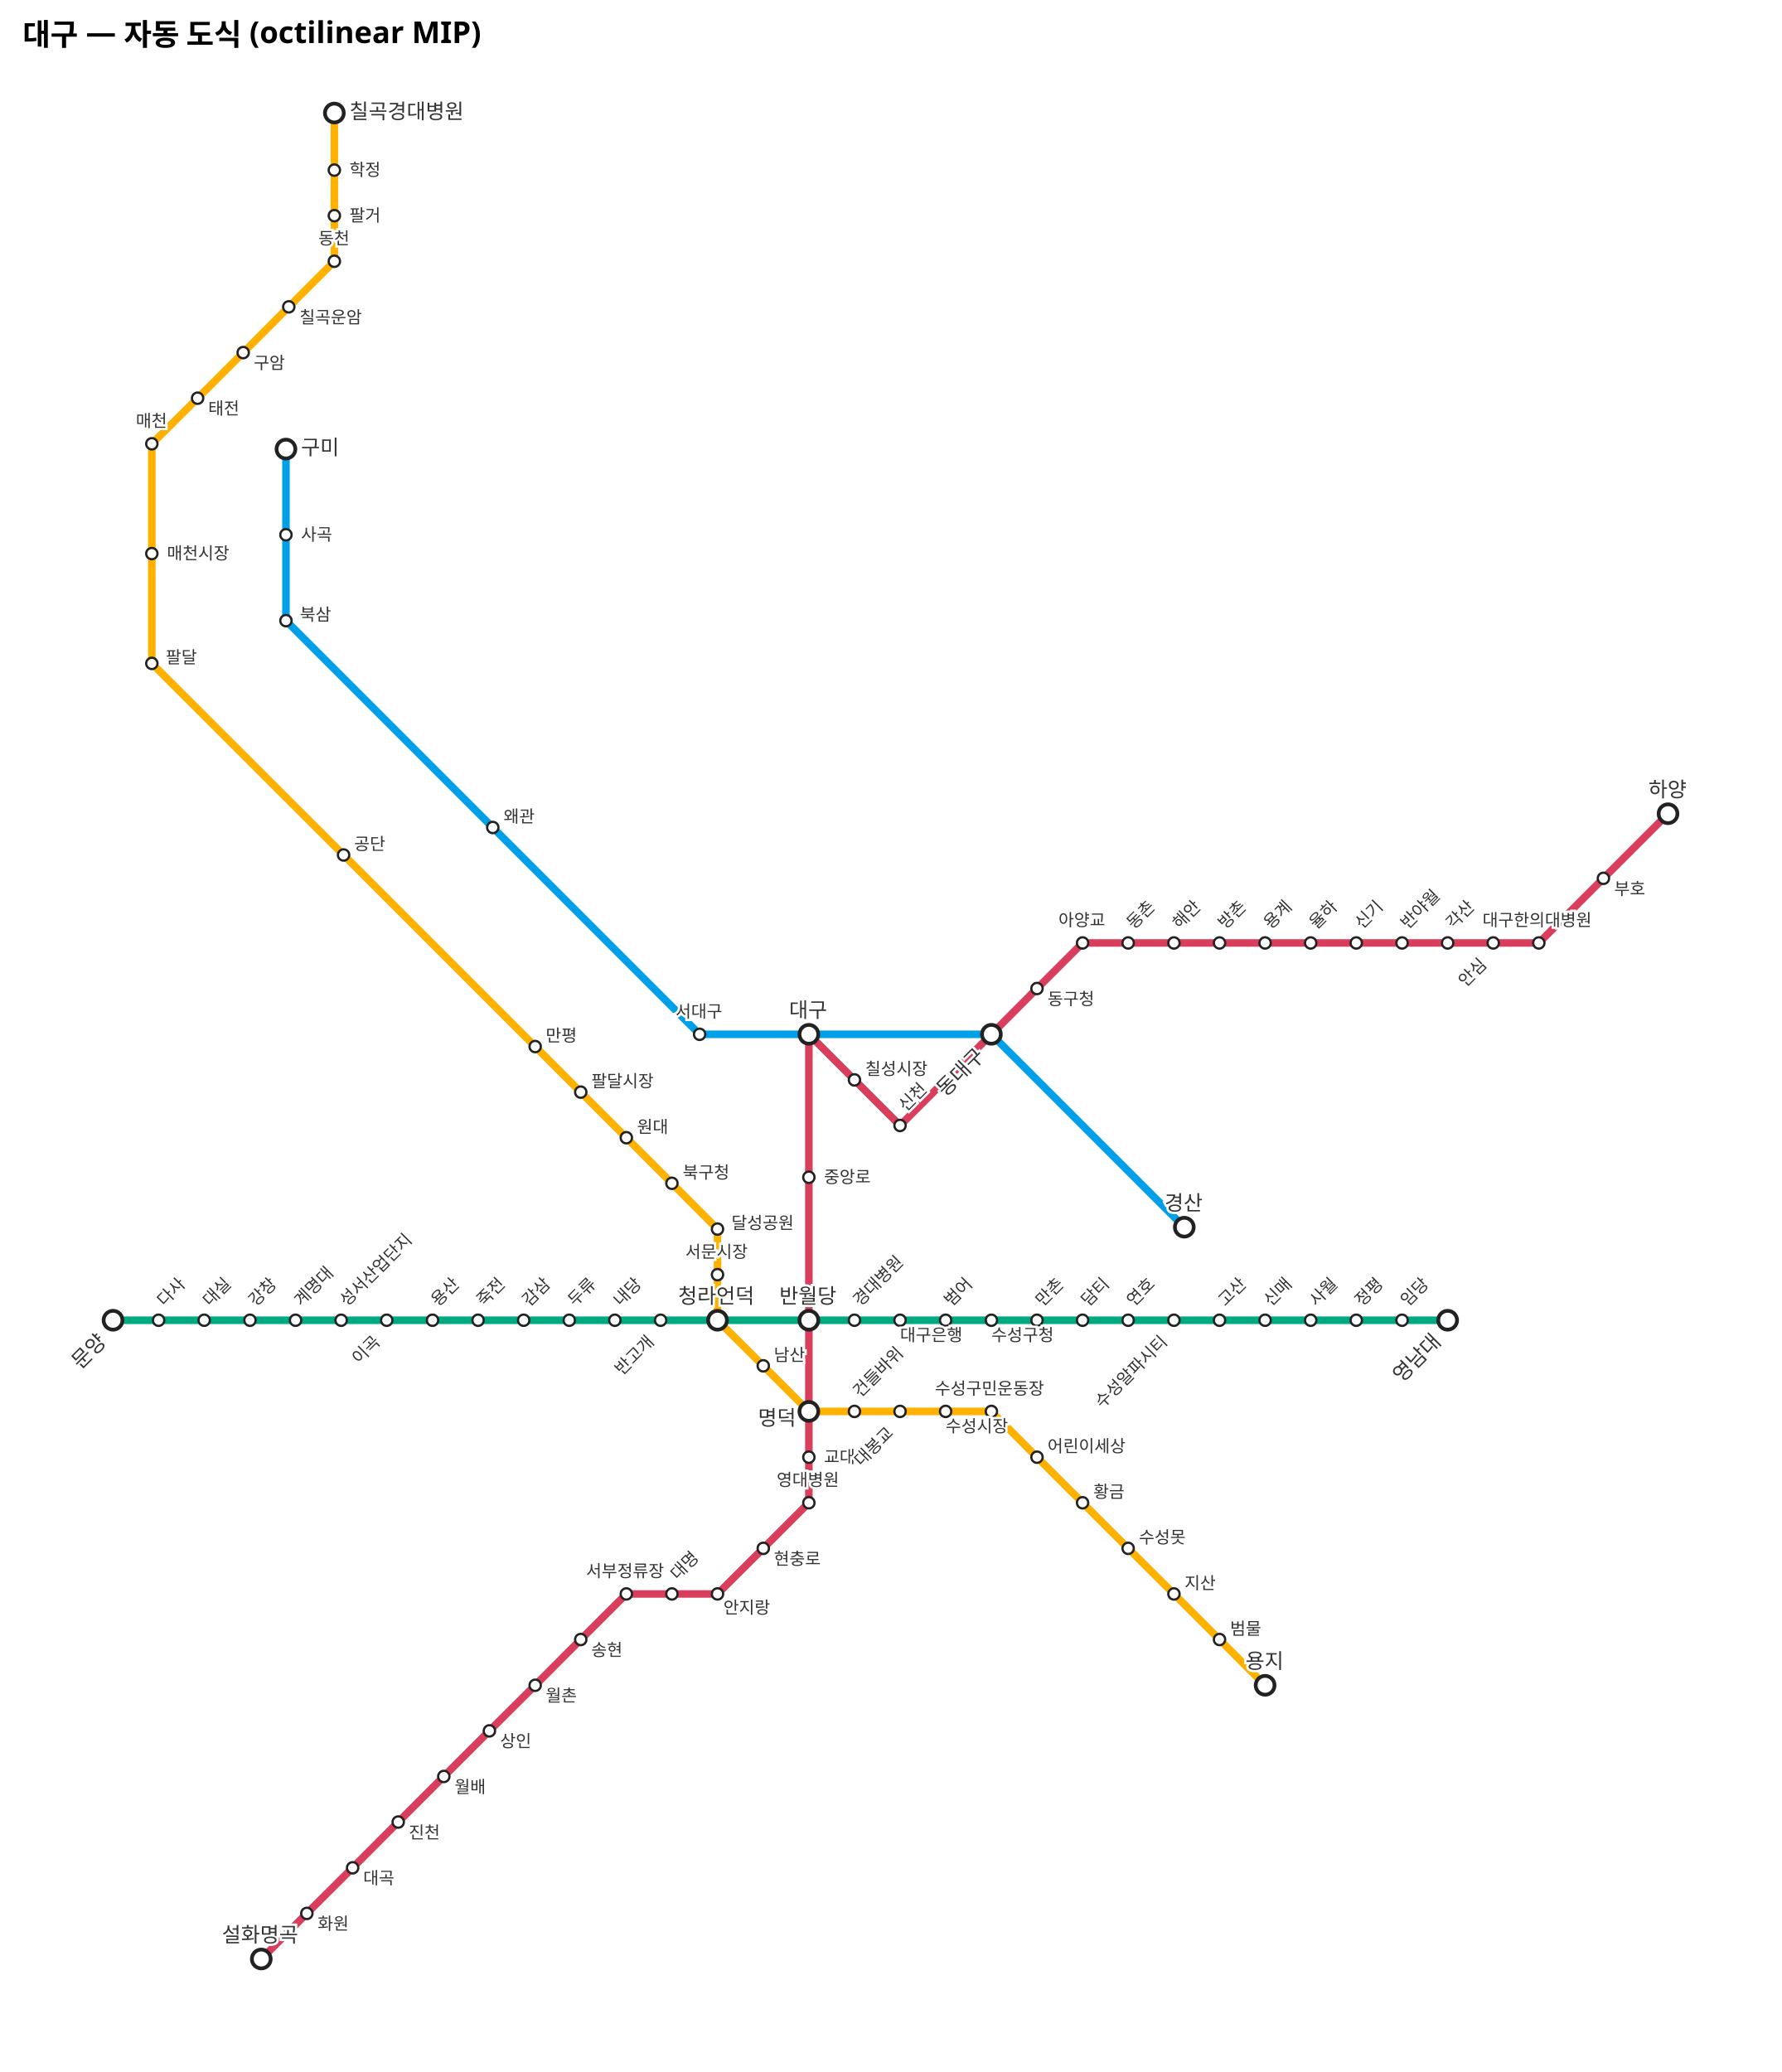
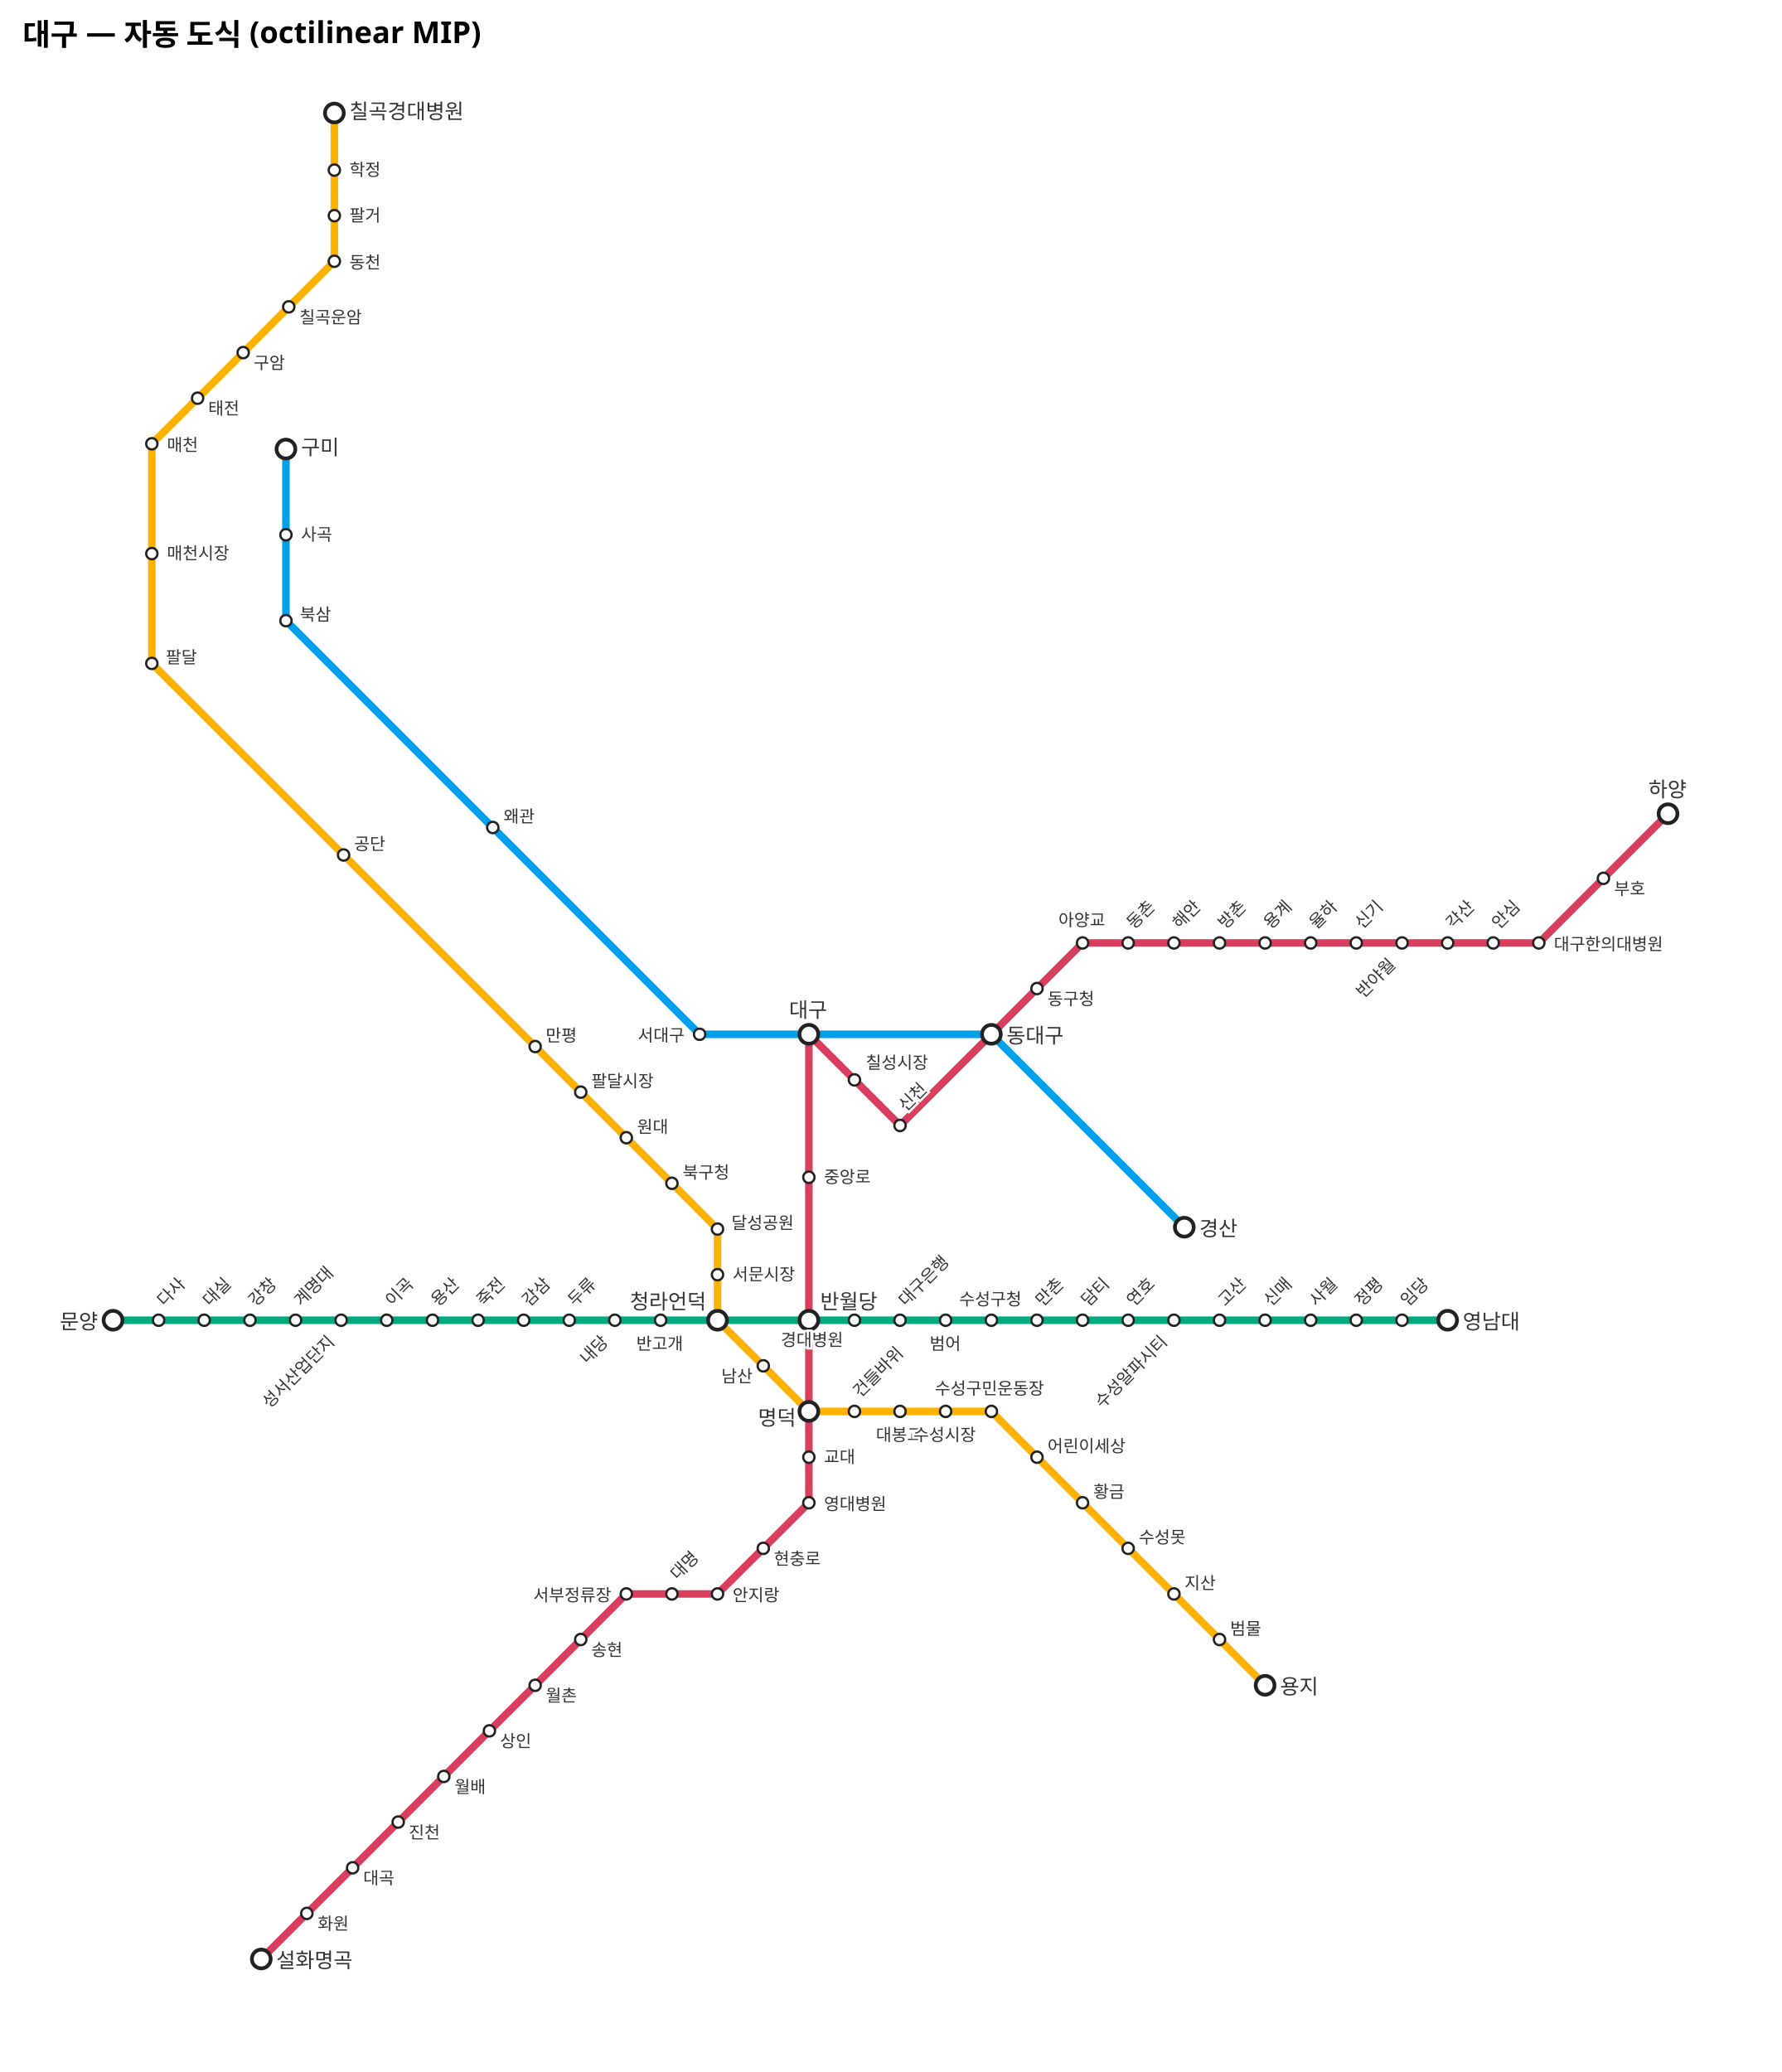
<svg xmlns="http://www.w3.org/2000/svg" viewBox="0 0 946 1100" font-family="sans-serif">
  <rect width="100%" height="100%" fill="#fff" />
  <text x="12" y="24" font-size="16" font-weight="700">대구 — 자동 도식 (octilinear MIP)</text>
  <line x1="768.5" y1="500.6" x2="744.3" y2="500.6" stroke="#D93F5C" stroke-width="4" stroke-linecap="round" />
  <line x1="768.5" y1="500.6" x2="792.7" y2="500.6" stroke="#D93F5C" stroke-width="4" stroke-linecap="round" />
  <line x1="278.0" y1="700.9" x2="302.2" y2="700.9" stroke="#00AA80" stroke-width="4" stroke-linecap="round" />
  <line x1="278.0" y1="700.9" x2="253.8" y2="700.9" stroke="#00AA80" stroke-width="4" stroke-linecap="round" />
  <line x1="132.7" y1="700.9" x2="156.9" y2="700.9" stroke="#00AA80" stroke-width="4" stroke-linecap="round" />
  <line x1="132.7" y1="700.9" x2="108.4" y2="700.9" stroke="#00AA80" stroke-width="4" stroke-linecap="round" />
  <line x1="453.6" y1="749.3" x2="477.8" y2="749.3" stroke="#FFB100" stroke-width="4" stroke-linecap="round" />
  <line x1="453.6" y1="749.3" x2="429.4" y2="749.3" stroke="#FFB100" stroke-width="4" stroke-linecap="round" />
  <line x1="453.6" y1="700.9" x2="477.8" y2="700.9" stroke="#00AA80" stroke-width="4" stroke-linecap="round" />
  <line x1="453.6" y1="700.9" x2="429.4" y2="700.9" stroke="#00AA80" stroke-width="4" stroke-linecap="round" />
  <line x1="628.7" y1="651.5" x2="526.3" y2="549.1" stroke="#00A0E9" stroke-width="4" stroke-linecap="round" />
  <line x1="156.9" y1="700.9" x2="181.1" y2="700.9" stroke="#00AA80" stroke-width="4" stroke-linecap="round" />
  <line x1="647.4" y1="700.9" x2="623.2" y2="700.9" stroke="#00AA80" stroke-width="4" stroke-linecap="round" />
  <line x1="647.4" y1="700.9" x2="671.6" y2="700.9" stroke="#00AA80" stroke-width="4" stroke-linecap="round" />
  <line x1="182.4" y1="453.9" x2="284.1" y2="555.6" stroke="#FFB100" stroke-width="4" stroke-linecap="round" />
  <line x1="182.4" y1="453.9" x2="80.6" y2="352.2" stroke="#FFB100" stroke-width="4" stroke-linecap="round" />
  <line x1="429.4" y1="773.6" x2="429.4" y2="749.3" stroke="#D93F5C" stroke-width="4" stroke-linecap="round" />
  <line x1="429.4" y1="773.6" x2="429.4" y2="797.8" stroke="#D93F5C" stroke-width="4" stroke-linecap="round" />
  <line x1="151.8" y1="238.4" x2="151.8" y2="283.9" stroke="#00A0E9" stroke-width="4" stroke-linecap="round" />
  <line x1="129.1" y1="187.2" x2="153.3" y2="162.9" stroke="#FFB100" stroke-width="4" stroke-linecap="round" />
  <line x1="129.1" y1="187.2" x2="104.9" y2="211.4" stroke="#FFB100" stroke-width="4" stroke-linecap="round" />
  <line x1="405.2" y1="725.1" x2="429.4" y2="749.3" stroke="#FFB100" stroke-width="4" stroke-linecap="round" />
  <line x1="405.2" y1="725.1" x2="380.9" y2="700.9" stroke="#FFB100" stroke-width="4" stroke-linecap="round" />
  <line x1="326.4" y1="700.9" x2="302.2" y2="700.9" stroke="#00AA80" stroke-width="4" stroke-linecap="round" />
  <line x1="326.4" y1="700.9" x2="350.7" y2="700.9" stroke="#00AA80" stroke-width="4" stroke-linecap="round" />
  <line x1="84.2" y1="700.9" x2="108.4" y2="700.9" stroke="#00AA80" stroke-width="4" stroke-linecap="round" />
  <line x1="84.2" y1="700.9" x2="60.0" y2="700.9" stroke="#00AA80" stroke-width="4" stroke-linecap="round" />
  <line x1="380.9" y1="652.5" x2="356.7" y2="628.2" stroke="#FFB100" stroke-width="4" stroke-linecap="round" />
  <line x1="380.9" y1="652.5" x2="380.9" y2="676.7" stroke="#FFB100" stroke-width="4" stroke-linecap="round" />
  <line x1="574.7" y1="700.9" x2="550.5" y2="700.9" stroke="#00AA80" stroke-width="4" stroke-linecap="round" />
  <line x1="574.7" y1="700.9" x2="598.9" y2="700.9" stroke="#00AA80" stroke-width="4" stroke-linecap="round" />
  <line x1="187.2" y1="991.6" x2="211.4" y2="967.3" stroke="#D93F5C" stroke-width="4" stroke-linecap="round" />
  <line x1="187.2" y1="991.6" x2="162.9" y2="1015.8" stroke="#D93F5C" stroke-width="4" stroke-linecap="round" />
  <line x1="429.4" y1="549.1" x2="526.3" y2="549.1" stroke="#00A0E9" stroke-width="4" stroke-linecap="round" />
  <line x1="429.4" y1="549.1" x2="371.4" y2="549.1" stroke="#00A0E9" stroke-width="4" stroke-linecap="round" />
  <line x1="429.4" y1="549.1" x2="429.4" y2="625.0" stroke="#D93F5C" stroke-width="4" stroke-linecap="round" />
  <line x1="429.4" y1="549.1" x2="453.6" y2="573.3" stroke="#D93F5C" stroke-width="4" stroke-linecap="round" />
  <line x1="477.8" y1="700.9" x2="502.0" y2="700.9" stroke="#00AA80" stroke-width="4" stroke-linecap="round" />
  <line x1="816.9" y1="500.6" x2="851.2" y2="466.3" stroke="#D93F5C" stroke-width="4" stroke-linecap="round" />
  <line x1="816.9" y1="500.6" x2="792.7" y2="500.6" stroke="#D93F5C" stroke-width="4" stroke-linecap="round" />
  <line x1="356.7" y1="846.2" x2="332.5" y2="846.2" stroke="#D93F5C" stroke-width="4" stroke-linecap="round" />
  <line x1="356.7" y1="846.2" x2="380.9" y2="846.2" stroke="#D93F5C" stroke-width="4" stroke-linecap="round" />
  <line x1="477.8" y1="749.3" x2="502.0" y2="749.3" stroke="#FFB100" stroke-width="4" stroke-linecap="round" />
  <line x1="550.5" y1="524.8" x2="526.3" y2="549.1" stroke="#D93F5C" stroke-width="4" stroke-linecap="round" />
  <line x1="550.5" y1="524.8" x2="574.7" y2="500.6" stroke="#D93F5C" stroke-width="4" stroke-linecap="round" />
  <line x1="526.3" y1="549.1" x2="477.8" y2="597.5" stroke="#D93F5C" stroke-width="4" stroke-linecap="round" />
  <line x1="177.5" y1="138.7" x2="153.3" y2="162.9" stroke="#FFB100" stroke-width="4" stroke-linecap="round" />
  <line x1="177.5" y1="138.7" x2="177.5" y2="114.5" stroke="#FFB100" stroke-width="4" stroke-linecap="round" />
  <line x1="598.9" y1="500.6" x2="574.7" y2="500.6" stroke="#D93F5C" stroke-width="4" stroke-linecap="round" />
  <line x1="598.9" y1="500.6" x2="623.2" y2="500.6" stroke="#D93F5C" stroke-width="4" stroke-linecap="round" />
  <line x1="550.5" y1="700.9" x2="526.3" y2="700.9" stroke="#00AA80" stroke-width="4" stroke-linecap="round" />
  <line x1="284.1" y1="555.6" x2="308.3" y2="579.8" stroke="#FFB100" stroke-width="4" stroke-linecap="round" />
  <line x1="80.6" y1="235.6" x2="80.6" y2="293.9" stroke="#FFB100" stroke-width="4" stroke-linecap="round" />
  <line x1="80.6" y1="235.6" x2="104.9" y2="211.4" stroke="#FFB100" stroke-width="4" stroke-linecap="round" />
  <line x1="80.6" y1="293.9" x2="80.6" y2="352.2" stroke="#FFB100" stroke-width="4" stroke-linecap="round" />
  <line x1="429.4" y1="749.3" x2="429.4" y2="700.9" stroke="#D93F5C" stroke-width="4" stroke-linecap="round" />
  <line x1="350.7" y1="700.9" x2="380.9" y2="700.9" stroke="#00AA80" stroke-width="4" stroke-linecap="round" />
  <line x1="744.3" y1="500.6" x2="720.0" y2="500.6" stroke="#D93F5C" stroke-width="4" stroke-linecap="round" />
  <line x1="429.4" y1="700.9" x2="429.4" y2="625.0" stroke="#D93F5C" stroke-width="4" stroke-linecap="round" />
  <line x1="429.4" y1="700.9" x2="380.9" y2="700.9" stroke="#00AA80" stroke-width="4" stroke-linecap="round" />
  <line x1="647.4" y1="500.6" x2="671.6" y2="500.6" stroke="#D93F5C" stroke-width="4" stroke-linecap="round" />
  <line x1="647.4" y1="500.6" x2="623.2" y2="500.6" stroke="#D93F5C" stroke-width="4" stroke-linecap="round" />
  <line x1="647.4" y1="870.4" x2="671.6" y2="894.7" stroke="#FFB100" stroke-width="4" stroke-linecap="round" />
  <line x1="647.4" y1="870.4" x2="623.2" y2="846.2" stroke="#FFB100" stroke-width="4" stroke-linecap="round" />
  <line x1="502.0" y1="700.9" x2="526.3" y2="700.9" stroke="#00AA80" stroke-width="4" stroke-linecap="round" />
  <line x1="851.2" y1="466.3" x2="885.5" y2="432.0" stroke="#D93F5C" stroke-width="4" stroke-linecap="round" />
  <line x1="356.7" y1="628.2" x2="332.5" y2="604.0" stroke="#FFB100" stroke-width="4" stroke-linecap="round" />
  <line x1="151.8" y1="329.5" x2="151.8" y2="283.9" stroke="#00A0E9" stroke-width="4" stroke-linecap="round" />
  <line x1="151.8" y1="329.5" x2="261.6" y2="439.3" stroke="#00A0E9" stroke-width="4" stroke-linecap="round" />
  <line x1="695.8" y1="700.9" x2="671.6" y2="700.9" stroke="#00AA80" stroke-width="4" stroke-linecap="round" />
  <line x1="695.8" y1="700.9" x2="720.0" y2="700.9" stroke="#00AA80" stroke-width="4" stroke-linecap="round" />
  <line x1="259.8" y1="918.9" x2="235.6" y2="943.1" stroke="#D93F5C" stroke-width="4" stroke-linecap="round" />
  <line x1="259.8" y1="918.9" x2="284.1" y2="894.7" stroke="#D93F5C" stroke-width="4" stroke-linecap="round" />
  <line x1="371.4" y1="549.1" x2="261.6" y2="439.3" stroke="#00A0E9" stroke-width="4" stroke-linecap="round" />
  <line x1="380.9" y1="676.7" x2="380.9" y2="700.9" stroke="#FFB100" stroke-width="4" stroke-linecap="round" />
  <line x1="332.5" y1="846.2" x2="308.3" y2="870.4" stroke="#D93F5C" stroke-width="4" stroke-linecap="round" />
  <line x1="138.7" y1="1040.0" x2="162.9" y2="1015.8" stroke="#D93F5C" stroke-width="4" stroke-linecap="round" />
  <line x1="181.1" y1="700.9" x2="205.3" y2="700.9" stroke="#00AA80" stroke-width="4" stroke-linecap="round" />
  <line x1="308.3" y1="870.4" x2="284.1" y2="894.7" stroke="#D93F5C" stroke-width="4" stroke-linecap="round" />
  <line x1="526.3" y1="749.3" x2="502.0" y2="749.3" stroke="#FFB100" stroke-width="4" stroke-linecap="round" />
  <line x1="526.3" y1="749.3" x2="550.5" y2="773.6" stroke="#FFB100" stroke-width="4" stroke-linecap="round" />
  <line x1="598.9" y1="822.0" x2="623.2" y2="846.2" stroke="#FFB100" stroke-width="4" stroke-linecap="round" />
  <line x1="598.9" y1="822.0" x2="574.7" y2="797.8" stroke="#FFB100" stroke-width="4" stroke-linecap="round" />
  <line x1="623.2" y1="700.9" x2="598.9" y2="700.9" stroke="#00AA80" stroke-width="4" stroke-linecap="round" />
  <line x1="720.0" y1="500.6" x2="695.8" y2="500.6" stroke="#D93F5C" stroke-width="4" stroke-linecap="round" />
  <line x1="477.8" y1="597.5" x2="453.6" y2="573.3" stroke="#D93F5C" stroke-width="4" stroke-linecap="round" />
  <line x1="380.9" y1="846.2" x2="405.2" y2="822.0" stroke="#D93F5C" stroke-width="4" stroke-linecap="round" />
  <line x1="550.5" y1="773.6" x2="574.7" y2="797.8" stroke="#FFB100" stroke-width="4" stroke-linecap="round" />
  <line x1="768.5" y1="700.9" x2="744.3" y2="700.9" stroke="#00AA80" stroke-width="4" stroke-linecap="round" />
  <line x1="429.4" y1="797.8" x2="405.2" y2="822.0" stroke="#D93F5C" stroke-width="4" stroke-linecap="round" />
  <line x1="671.6" y1="500.6" x2="695.8" y2="500.6" stroke="#D93F5C" stroke-width="4" stroke-linecap="round" />
  <line x1="229.6" y1="700.9" x2="205.3" y2="700.9" stroke="#00AA80" stroke-width="4" stroke-linecap="round" />
  <line x1="229.6" y1="700.9" x2="253.8" y2="700.9" stroke="#00AA80" stroke-width="4" stroke-linecap="round" />
  <line x1="332.5" y1="604.0" x2="308.3" y2="579.8" stroke="#FFB100" stroke-width="4" stroke-linecap="round" />
  <line x1="235.6" y1="943.1" x2="211.4" y2="967.3" stroke="#D93F5C" stroke-width="4" stroke-linecap="round" />
  <line x1="744.3" y1="700.9" x2="720.0" y2="700.9" stroke="#00AA80" stroke-width="4" stroke-linecap="round" />
  <line x1="177.5" y1="60.0" x2="177.5" y2="90.3" stroke="#FFB100" stroke-width="4" stroke-linecap="round" />
  <line x1="177.5" y1="114.5" x2="177.5" y2="90.3" stroke="#FFB100" stroke-width="4" stroke-linecap="round" />
  <circle cx="768.5" cy="500.6" r="3" fill="#fff" stroke="#222" stroke-width="1.2" />
  <circle cx="278.0" cy="700.9" r="3" fill="#fff" stroke="#222" stroke-width="1.2" />
  <circle cx="132.7" cy="700.9" r="3" fill="#fff" stroke="#222" stroke-width="1.2" />
  <circle cx="453.6" cy="749.3" r="3" fill="#fff" stroke="#222" stroke-width="1.2" />
  <circle cx="453.6" cy="700.9" r="3" fill="#fff" stroke="#222" stroke-width="1.2" />
  <circle cx="628.7" cy="651.5" r="5" fill="#fff" stroke="#222" stroke-width="2" />
  <circle cx="156.9" cy="700.9" r="3" fill="#fff" stroke="#222" stroke-width="1.2" />
  <circle cx="647.4" cy="700.9" r="3" fill="#fff" stroke="#222" stroke-width="1.2" />
  <circle cx="182.4" cy="453.9" r="3" fill="#fff" stroke="#222" stroke-width="1.2" />
  <circle cx="429.4" cy="773.6" r="3" fill="#fff" stroke="#222" stroke-width="1.2" />
  <circle cx="151.8" cy="238.4" r="5" fill="#fff" stroke="#222" stroke-width="2" />
  <circle cx="129.1" cy="187.2" r="3" fill="#fff" stroke="#222" stroke-width="1.2" />
  <circle cx="405.2" cy="725.1" r="3" fill="#fff" stroke="#222" stroke-width="1.2" />
  <circle cx="326.4" cy="700.9" r="3" fill="#fff" stroke="#222" stroke-width="1.2" />
  <circle cx="84.2" cy="700.9" r="3" fill="#fff" stroke="#222" stroke-width="1.2" />
  <circle cx="380.9" cy="652.5" r="3" fill="#fff" stroke="#222" stroke-width="1.2" />
  <circle cx="574.7" cy="700.9" r="3" fill="#fff" stroke="#222" stroke-width="1.2" />
  <circle cx="187.2" cy="991.6" r="3" fill="#fff" stroke="#222" stroke-width="1.2" />
  <circle cx="429.4" cy="549.1" r="5" fill="#fff" stroke="#222" stroke-width="2" />
  <circle cx="477.8" cy="700.9" r="3" fill="#fff" stroke="#222" stroke-width="1.2" />
  <circle cx="816.9" cy="500.6" r="3" fill="#fff" stroke="#222" stroke-width="1.2" />
  <circle cx="356.7" cy="846.2" r="3" fill="#fff" stroke="#222" stroke-width="1.2" />
  <circle cx="477.8" cy="749.3" r="3" fill="#fff" stroke="#222" stroke-width="1.2" />
  <circle cx="108.4" cy="700.9" r="3" fill="#fff" stroke="#222" stroke-width="1.2" />
  <circle cx="550.5" cy="524.8" r="3" fill="#fff" stroke="#222" stroke-width="1.2" />
  <circle cx="526.3" cy="549.1" r="5" fill="#fff" stroke="#222" stroke-width="2" />
  <circle cx="177.5" cy="138.7" r="3" fill="#fff" stroke="#222" stroke-width="1.2" />
  <circle cx="598.9" cy="500.6" r="3" fill="#fff" stroke="#222" stroke-width="1.2" />
  <circle cx="302.2" cy="700.9" r="3" fill="#fff" stroke="#222" stroke-width="1.2" />
  <circle cx="550.5" cy="700.9" r="3" fill="#fff" stroke="#222" stroke-width="1.2" />
  <circle cx="284.1" cy="555.6" r="3" fill="#fff" stroke="#222" stroke-width="1.2" />
  <circle cx="80.6" cy="235.6" r="3" fill="#fff" stroke="#222" stroke-width="1.2" />
  <circle cx="80.6" cy="293.9" r="3" fill="#fff" stroke="#222" stroke-width="1.2" />
  <circle cx="429.4" cy="749.3" r="5" fill="#fff" stroke="#222" stroke-width="2" />
  <circle cx="60.0" cy="700.9" r="5" fill="#fff" stroke="#222" stroke-width="2" />
  <circle cx="350.7" cy="700.9" r="3" fill="#fff" stroke="#222" stroke-width="1.2" />
  <circle cx="744.3" cy="500.6" r="3" fill="#fff" stroke="#222" stroke-width="1.2" />
  <circle cx="429.4" cy="700.9" r="5" fill="#fff" stroke="#222" stroke-width="2" />
  <circle cx="647.4" cy="500.6" r="3" fill="#fff" stroke="#222" stroke-width="1.2" />
  <circle cx="647.4" cy="870.4" r="3" fill="#fff" stroke="#222" stroke-width="1.2" />
  <circle cx="502.0" cy="700.9" r="3" fill="#fff" stroke="#222" stroke-width="1.2" />
  <circle cx="851.2" cy="466.3" r="3" fill="#fff" stroke="#222" stroke-width="1.2" />
  <circle cx="356.7" cy="628.2" r="3" fill="#fff" stroke="#222" stroke-width="1.2" />
  <circle cx="151.8" cy="329.5" r="3" fill="#fff" stroke="#222" stroke-width="1.2" />
  <circle cx="151.8" cy="283.9" r="3" fill="#fff" stroke="#222" stroke-width="1.2" />
  <circle cx="695.8" cy="700.9" r="3" fill="#fff" stroke="#222" stroke-width="1.2" />
  <circle cx="259.8" cy="918.9" r="3" fill="#fff" stroke="#222" stroke-width="1.2" />
  <circle cx="371.4" cy="549.1" r="3" fill="#fff" stroke="#222" stroke-width="1.2" />
  <circle cx="380.9" cy="676.7" r="3" fill="#fff" stroke="#222" stroke-width="1.2" />
  <circle cx="332.5" cy="846.2" r="3" fill="#fff" stroke="#222" stroke-width="1.2" />
  <circle cx="138.7" cy="1040.0" r="5" fill="#fff" stroke="#222" stroke-width="2" />
  <circle cx="181.1" cy="700.9" r="3" fill="#fff" stroke="#222" stroke-width="1.2" />
  <circle cx="308.3" cy="870.4" r="3" fill="#fff" stroke="#222" stroke-width="1.2" />
  <circle cx="526.3" cy="749.3" r="3" fill="#fff" stroke="#222" stroke-width="1.2" />
  <circle cx="526.3" cy="700.9" r="3" fill="#fff" stroke="#222" stroke-width="1.2" />
  <circle cx="598.9" cy="822.0" r="3" fill="#fff" stroke="#222" stroke-width="1.2" />
  <circle cx="502.0" cy="749.3" r="3" fill="#fff" stroke="#222" stroke-width="1.2" />
  <circle cx="623.2" cy="700.9" r="3" fill="#fff" stroke="#222" stroke-width="1.2" />
  <circle cx="720.0" cy="500.6" r="3" fill="#fff" stroke="#222" stroke-width="1.2" />
  <circle cx="671.6" cy="700.9" r="3" fill="#fff" stroke="#222" stroke-width="1.2" />
  <circle cx="477.8" cy="597.5" r="3" fill="#fff" stroke="#222" stroke-width="1.2" />
  <circle cx="574.7" cy="500.6" r="3" fill="#fff" stroke="#222" stroke-width="1.2" />
  <circle cx="792.7" cy="500.6" r="3" fill="#fff" stroke="#222" stroke-width="1.2" />
  <circle cx="380.9" cy="846.2" r="3" fill="#fff" stroke="#222" stroke-width="1.2" />
  <circle cx="550.5" cy="773.6" r="3" fill="#fff" stroke="#222" stroke-width="1.2" />
  <circle cx="598.9" cy="700.9" r="3" fill="#fff" stroke="#222" stroke-width="1.2" />
  <circle cx="768.5" cy="700.9" r="5" fill="#fff" stroke="#222" stroke-width="2" />
  <circle cx="429.4" cy="797.8" r="3" fill="#fff" stroke="#222" stroke-width="1.2" />
  <circle cx="261.6" cy="439.3" r="3" fill="#fff" stroke="#222" stroke-width="1.2" />
  <circle cx="671.6" cy="500.6" r="3" fill="#fff" stroke="#222" stroke-width="1.2" />
  <circle cx="229.6" cy="700.9" r="3" fill="#fff" stroke="#222" stroke-width="1.2" />
  <circle cx="671.6" cy="894.7" r="5" fill="#fff" stroke="#222" stroke-width="2" />
  <circle cx="332.5" cy="604.0" r="3" fill="#fff" stroke="#222" stroke-width="1.2" />
  <circle cx="235.6" cy="943.1" r="3" fill="#fff" stroke="#222" stroke-width="1.2" />
  <circle cx="284.1" cy="894.7" r="3" fill="#fff" stroke="#222" stroke-width="1.2" />
  <circle cx="695.8" cy="500.6" r="3" fill="#fff" stroke="#222" stroke-width="1.2" />
  <circle cx="205.3" cy="700.9" r="3" fill="#fff" stroke="#222" stroke-width="1.2" />
  <circle cx="744.3" cy="700.9" r="3" fill="#fff" stroke="#222" stroke-width="1.2" />
  <circle cx="720.0" cy="700.9" r="3" fill="#fff" stroke="#222" stroke-width="1.2" />
  <circle cx="253.8" cy="700.9" r="3" fill="#fff" stroke="#222" stroke-width="1.2" />
  <circle cx="429.4" cy="625.0" r="3" fill="#fff" stroke="#222" stroke-width="1.2" />
  <circle cx="623.2" cy="846.2" r="3" fill="#fff" stroke="#222" stroke-width="1.2" />
  <circle cx="211.4" cy="967.3" r="3" fill="#fff" stroke="#222" stroke-width="1.2" />
  <circle cx="380.9" cy="700.9" r="5" fill="#fff" stroke="#222" stroke-width="2" />
  <circle cx="177.5" cy="60.0" r="5" fill="#fff" stroke="#222" stroke-width="2" />
  <circle cx="153.3" cy="162.9" r="3" fill="#fff" stroke="#222" stroke-width="1.2" />
  <circle cx="453.6" cy="573.3" r="3" fill="#fff" stroke="#222" stroke-width="1.2" />
  <circle cx="104.9" cy="211.4" r="3" fill="#fff" stroke="#222" stroke-width="1.2" />
  <circle cx="177.5" cy="114.5" r="3" fill="#fff" stroke="#222" stroke-width="1.2" />
  <circle cx="80.6" cy="352.2" r="3" fill="#fff" stroke="#222" stroke-width="1.2" />
  <circle cx="308.3" cy="579.8" r="3" fill="#fff" stroke="#222" stroke-width="1.2" />
  <circle cx="885.5" cy="432.0" r="5" fill="#fff" stroke="#222" stroke-width="2" />
  <circle cx="177.5" cy="90.3" r="3" fill="#fff" stroke="#222" stroke-width="1.2" />
  <circle cx="623.2" cy="500.6" r="3" fill="#fff" stroke="#222" stroke-width="1.2" />
  <circle cx="405.2" cy="822.0" r="3" fill="#fff" stroke="#222" stroke-width="1.2" />
  <circle cx="162.9" cy="1015.8" r="3" fill="#fff" stroke="#222" stroke-width="1.2" />
  <circle cx="574.7" cy="797.8" r="3" fill="#fff" stroke="#222" stroke-width="1.2" />
  <text x="771.5" y="493.6" font-size="9" fill="#333" text-anchor="start" paint-order="stroke" stroke="#fff" stroke-width="2.5" transform="rotate(-45 771.5 493.6)">각산</text>
  <text x="281.0" y="693.9" font-size="9" fill="#333" text-anchor="start" paint-order="stroke" stroke="#fff" stroke-width="2.5" transform="rotate(-45 281.0 693.9)">감삼</text>
  <text x="135.7" y="693.9" font-size="9" fill="#333" text-anchor="start" paint-order="stroke" stroke="#fff" stroke-width="2.5" transform="rotate(-45 135.7 693.9)">강창</text>
  <text x="456.6" y="742.3" font-size="9" fill="#333" text-anchor="start" paint-order="stroke" stroke="#fff" stroke-width="2.5" transform="rotate(-45 456.6 742.3)">건들바위</text>
-   <text x="456.6" y="693.9" font-size="9" fill="#333" text-anchor="start" paint-order="stroke" stroke="#fff" stroke-width="2.5" transform="rotate(-45 456.6 693.9)">경대병원</text>
-   <text x="618.2" y="642.5" font-size="11" fill="#333" text-anchor="start" paint-order="stroke" stroke="#fff" stroke-width="2.5">경산</text>
+   <text x="447.6" y="714.5" font-size="9" fill="#333" text-anchor="end" paint-order="stroke" stroke="#fff" stroke-width="2.5">경대병원</text>
+   <text x="636.7" y="656.1" font-size="11" fill="#333" text-anchor="start" paint-order="stroke" stroke="#fff" stroke-width="2.5">경산</text>
  <text x="159.9" y="693.9" font-size="9" fill="#333" text-anchor="start" paint-order="stroke" stroke="#fff" stroke-width="2.5" transform="rotate(-45 159.9 693.9)">계명대</text>
  <text x="650.4" y="693.9" font-size="9" fill="#333" text-anchor="start" paint-order="stroke" stroke="#fff" stroke-width="2.5" transform="rotate(-45 650.4 693.9)">고산</text>
  <text x="188.0" y="451.2" font-size="9" fill="#333" text-anchor="start" paint-order="stroke" stroke="#fff" stroke-width="2.5">공단</text>
  <text x="437.4" y="776.6" font-size="9" fill="#333" text-anchor="start" paint-order="stroke" stroke="#fff" stroke-width="2.5">교대</text>
  <text x="159.8" y="241.4" font-size="11" fill="#333" text-anchor="start" paint-order="stroke" stroke="#fff" stroke-width="2.5">구미</text>
  <text x="134.7" y="195.8" font-size="9" fill="#333" text-anchor="start" paint-order="stroke" stroke="#fff" stroke-width="2.5">구암</text>
-   <text x="410.8" y="722.5" font-size="9" fill="#333" text-anchor="start" paint-order="stroke" stroke="#fff" stroke-width="2.5">남산</text>
-   <text x="329.4" y="693.9" font-size="9" fill="#333" text-anchor="start" paint-order="stroke" stroke="#fff" stroke-width="2.5" transform="rotate(-45 329.4 693.9)">내당</text>
+   <text x="399.5" y="733.8" font-size="9" fill="#333" text-anchor="end" paint-order="stroke" stroke="#fff" stroke-width="2.5">남산</text>
+   <text x="323.4" y="712.9" font-size="9" fill="#333" text-anchor="end" paint-order="stroke" stroke="#fff" stroke-width="2.5" transform="rotate(-45 323.4 712.9)">내당</text>
  <text x="87.2" y="693.9" font-size="9" fill="#333" text-anchor="start" paint-order="stroke" stroke="#fff" stroke-width="2.5" transform="rotate(-45 87.2 693.9)">다사</text>
  <text x="388.3" y="652.4" font-size="9" fill="#333" text-anchor="start" paint-order="stroke" stroke="#fff" stroke-width="2.5">달성공원</text>
  <text x="577.7" y="693.9" font-size="9" fill="#333" text-anchor="start" paint-order="stroke" stroke="#fff" stroke-width="2.5" transform="rotate(-45 577.7 693.9)">담티</text>
  <text x="192.8" y="1000.2" font-size="9" fill="#333" text-anchor="start" paint-order="stroke" stroke="#fff" stroke-width="2.5">대곡</text>
  <text x="418.9" y="540.1" font-size="11" fill="#333" text-anchor="start" paint-order="stroke" stroke="#fff" stroke-width="2.5">대구</text>
-   <text x="477.8" y="711.9" font-size="9" fill="#333" text-anchor="start" paint-order="stroke" stroke="#fff" stroke-width="2.5">대구은행</text>
-   <text x="787.0" y="491.6" font-size="9" fill="#333" text-anchor="start" paint-order="stroke" stroke="#fff" stroke-width="2.5">대구한의대병원</text>
+   <text x="480.8" y="693.9" font-size="9" fill="#333" text-anchor="start" paint-order="stroke" stroke="#fff" stroke-width="2.5" transform="rotate(-45 480.8 693.9)">대구은행</text>
+   <text x="824.9" y="504.4" font-size="9" fill="#333" text-anchor="start" paint-order="stroke" stroke="#fff" stroke-width="2.5">대구한의대병원</text>
  <text x="359.7" y="839.2" font-size="9" fill="#333" text-anchor="start" paint-order="stroke" stroke="#fff" stroke-width="2.5" transform="rotate(-45 359.7 839.2)">대명</text>
-   <text x="474.8" y="761.3" font-size="9" fill="#333" text-anchor="end" paint-order="stroke" stroke="#fff" stroke-width="2.5" transform="rotate(-45 474.8 761.3)">대봉교</text>
+   <text x="465.0" y="764.9" font-size="9" fill="#333" text-anchor="start" paint-order="stroke" stroke="#fff" stroke-width="2.5">대봉교</text>
  <text x="111.4" y="693.9" font-size="9" fill="#333" text-anchor="start" paint-order="stroke" stroke="#fff" stroke-width="2.5" transform="rotate(-45 111.4 693.9)">대실</text>
  <text x="556.1" y="533.5" font-size="9" fill="#333" text-anchor="start" paint-order="stroke" stroke="#fff" stroke-width="2.5">동구청</text>
-   <text x="523.3" y="561.1" font-size="11" fill="#333" text-anchor="end" paint-order="stroke" stroke="#fff" stroke-width="2.5" transform="rotate(-45 523.3 561.1)">동대구</text>
-   <text x="169.0" y="129.7" font-size="9" fill="#333" text-anchor="start" paint-order="stroke" stroke="#fff" stroke-width="2.5">동천</text>
+   <text x="534.3" y="553.7" font-size="11" fill="#333" text-anchor="start" paint-order="stroke" stroke="#fff" stroke-width="2.5">동대구</text>
+   <text x="185.5" y="142.5" font-size="9" fill="#333" text-anchor="start" paint-order="stroke" stroke="#fff" stroke-width="2.5">동천</text>
  <text x="601.9" y="493.6" font-size="9" fill="#333" text-anchor="start" paint-order="stroke" stroke="#fff" stroke-width="2.5" transform="rotate(-45 601.9 493.6)">동촌</text>
  <text x="305.2" y="693.9" font-size="9" fill="#333" text-anchor="start" paint-order="stroke" stroke="#fff" stroke-width="2.5" transform="rotate(-45 305.2 693.9)">두류</text>
  <text x="553.5" y="693.9" font-size="9" fill="#333" text-anchor="start" paint-order="stroke" stroke="#fff" stroke-width="2.5" transform="rotate(-45 553.5 693.9)">만촌</text>
  <text x="289.7" y="552.9" font-size="9" fill="#333" text-anchor="start" paint-order="stroke" stroke="#fff" stroke-width="2.5">만평</text>
-   <text x="72.1" y="226.6" font-size="9" fill="#333" text-anchor="start" paint-order="stroke" stroke="#fff" stroke-width="2.5">매천</text>
+   <text x="88.6" y="239.4" font-size="9" fill="#333" text-anchor="start" paint-order="stroke" stroke="#fff" stroke-width="2.5">매천</text>
  <text x="88.6" y="296.9" font-size="9" fill="#333" text-anchor="start" paint-order="stroke" stroke="#fff" stroke-width="2.5">매천시장</text>
  <text x="422.6" y="756.6" font-size="11" fill="#333" text-anchor="end" paint-order="stroke" stroke="#fff" stroke-width="2.5">명덕</text>
-   <text x="57.0" y="712.9" font-size="11" fill="#333" text-anchor="end" paint-order="stroke" stroke="#fff" stroke-width="2.5" transform="rotate(-45 57.0 712.9)">문양</text>
-   <text x="347.7" y="712.9" font-size="9" fill="#333" text-anchor="end" paint-order="stroke" stroke="#fff" stroke-width="2.5" transform="rotate(-45 347.7 712.9)">반고개</text>
-   <text x="747.3" y="493.6" font-size="9" fill="#333" text-anchor="start" paint-order="stroke" stroke="#fff" stroke-width="2.5" transform="rotate(-45 747.3 493.6)">반야월</text>
-   <text x="413.7" y="691.9" font-size="11" fill="#333" text-anchor="start" paint-order="stroke" stroke="#fff" stroke-width="2.5">반월당</text>
+   <text x="52.0" y="705.5" font-size="11" fill="#333" text-anchor="end" paint-order="stroke" stroke="#fff" stroke-width="2.5">문양</text>
+   <text x="337.8" y="716.5" font-size="9" fill="#333" text-anchor="start" paint-order="stroke" stroke="#fff" stroke-width="2.5">반고개</text>
+   <text x="741.3" y="512.6" font-size="9" fill="#333" text-anchor="end" paint-order="stroke" stroke="#fff" stroke-width="2.5" transform="rotate(-45 741.3 512.6)">반야월</text>
+   <text x="435.4" y="694.9" font-size="11" fill="#333" text-anchor="start" paint-order="stroke" stroke="#fff" stroke-width="2.5">반월당</text>
  <text x="650.4" y="493.6" font-size="9" fill="#333" text-anchor="start" paint-order="stroke" stroke="#fff" stroke-width="2.5" transform="rotate(-45 650.4 493.6)">방촌</text>
  <text x="653.0" y="867.8" font-size="9" fill="#333" text-anchor="start" paint-order="stroke" stroke="#fff" stroke-width="2.5">범물</text>
-   <text x="505.0" y="693.9" font-size="9" fill="#333" text-anchor="start" paint-order="stroke" stroke="#fff" stroke-width="2.5" transform="rotate(-45 505.0 693.9)">범어</text>
+   <text x="493.5" y="716.5" font-size="9" fill="#333" text-anchor="start" paint-order="stroke" stroke="#fff" stroke-width="2.5">범어</text>
  <text x="856.9" y="475.0" font-size="9" fill="#333" text-anchor="start" paint-order="stroke" stroke="#fff" stroke-width="2.5">부호</text>
  <text x="362.4" y="625.6" font-size="9" fill="#333" text-anchor="start" paint-order="stroke" stroke="#fff" stroke-width="2.5">북구청</text>
  <text x="159.2" y="329.4" font-size="9" fill="#333" text-anchor="start" paint-order="stroke" stroke="#fff" stroke-width="2.5">북삼</text>
  <text x="159.8" y="286.9" font-size="9" fill="#333" text-anchor="start" paint-order="stroke" stroke="#fff" stroke-width="2.5">사곡</text>
  <text x="698.8" y="693.9" font-size="9" fill="#333" text-anchor="start" paint-order="stroke" stroke="#fff" stroke-width="2.5" transform="rotate(-45 698.8 693.9)">사월</text>
  <text x="265.5" y="927.5" font-size="9" fill="#333" text-anchor="start" paint-order="stroke" stroke="#fff" stroke-width="2.5">상인</text>
-   <text x="358.6" y="540.1" font-size="9" fill="#333" text-anchor="start" paint-order="stroke" stroke="#fff" stroke-width="2.5">서대구</text>
-   <text x="363.8" y="667.7" font-size="9" fill="#333" text-anchor="start" paint-order="stroke" stroke="#fff" stroke-width="2.5">서문시장</text>
-   <text x="311.1" y="837.2" font-size="9" fill="#333" text-anchor="start" paint-order="stroke" stroke="#fff" stroke-width="2.5">서부정류장</text>
-   <text x="117.8" y="1031.0" font-size="11" fill="#333" text-anchor="start" paint-order="stroke" stroke="#fff" stroke-width="2.5">설화명곡</text>
-   <text x="184.1" y="693.9" font-size="9" fill="#333" text-anchor="start" paint-order="stroke" stroke="#fff" stroke-width="2.5" transform="rotate(-45 184.1 693.9)">성서산업단지</text>
+   <text x="363.4" y="552.8" font-size="9" fill="#333" text-anchor="end" paint-order="stroke" stroke="#fff" stroke-width="2.5">서대구</text>
+   <text x="388.9" y="679.7" font-size="9" fill="#333" text-anchor="start" paint-order="stroke" stroke="#fff" stroke-width="2.5">서문시장</text>
+   <text x="324.5" y="850.0" font-size="9" fill="#333" text-anchor="end" paint-order="stroke" stroke="#fff" stroke-width="2.5">서부정류장</text>
+   <text x="146.7" y="1044.6" font-size="11" fill="#333" text-anchor="start" paint-order="stroke" stroke="#fff" stroke-width="2.5">설화명곡</text>
+   <text x="178.1" y="712.9" font-size="9" fill="#333" text-anchor="end" paint-order="stroke" stroke="#fff" stroke-width="2.5" transform="rotate(-45 178.1 712.9)">성서산업단지</text>
  <text x="313.9" y="879.1" font-size="9" fill="#333" text-anchor="start" paint-order="stroke" stroke="#fff" stroke-width="2.5">송현</text>
  <text x="496.3" y="740.3" font-size="9" fill="#333" text-anchor="start" paint-order="stroke" stroke="#fff" stroke-width="2.5">수성구민운동장</text>
-   <text x="526.3" y="711.9" font-size="9" fill="#333" text-anchor="start" paint-order="stroke" stroke="#fff" stroke-width="2.5">수성구청</text>
+   <text x="509.2" y="692.9" font-size="9" fill="#333" text-anchor="start" paint-order="stroke" stroke="#fff" stroke-width="2.5">수성구청</text>
  <text x="604.6" y="819.3" font-size="9" fill="#333" text-anchor="start" paint-order="stroke" stroke="#fff" stroke-width="2.5">수성못</text>
-   <text x="502.0" y="760.3" font-size="9" fill="#333" text-anchor="start" paint-order="stroke" stroke="#fff" stroke-width="2.5">수성시장</text>
+   <text x="484.9" y="764.9" font-size="9" fill="#333" text-anchor="start" paint-order="stroke" stroke="#fff" stroke-width="2.5">수성시장</text>
  <text x="620.2" y="712.9" font-size="9" fill="#333" text-anchor="end" paint-order="stroke" stroke="#fff" stroke-width="2.5" transform="rotate(-45 620.2 712.9)">수성알파시티</text>
  <text x="723.0" y="493.6" font-size="9" fill="#333" text-anchor="start" paint-order="stroke" stroke="#fff" stroke-width="2.5" transform="rotate(-45 723.0 493.6)">신기</text>
  <text x="674.6" y="693.9" font-size="9" fill="#333" text-anchor="start" paint-order="stroke" stroke="#fff" stroke-width="2.5" transform="rotate(-45 674.6 693.9)">신매</text>
  <text x="480.8" y="590.5" font-size="9" fill="#333" text-anchor="start" paint-order="stroke" stroke="#fff" stroke-width="2.5" transform="rotate(-45 480.8 590.5)">신천</text>
  <text x="561.9" y="491.6" font-size="9" fill="#333" text-anchor="start" paint-order="stroke" stroke="#fff" stroke-width="2.5">아양교</text>
-   <text x="789.7" y="512.6" font-size="9" fill="#333" text-anchor="end" paint-order="stroke" stroke="#fff" stroke-width="2.5" transform="rotate(-45 789.7 512.6)">안심</text>
-   <text x="384.0" y="856.6" font-size="9" fill="#333" text-anchor="start" paint-order="stroke" stroke="#fff" stroke-width="2.5">안지랑</text>
+   <text x="795.7" y="493.6" font-size="9" fill="#333" text-anchor="start" paint-order="stroke" stroke="#fff" stroke-width="2.5" transform="rotate(-45 795.7 493.6)">안심</text>
+   <text x="388.9" y="850.0" font-size="9" fill="#333" text-anchor="start" paint-order="stroke" stroke="#fff" stroke-width="2.5">안지랑</text>
  <text x="556.1" y="770.9" font-size="9" fill="#333" text-anchor="start" paint-order="stroke" stroke="#fff" stroke-width="2.5">어린이세상</text>
  <text x="601.9" y="693.9" font-size="9" fill="#333" text-anchor="start" paint-order="stroke" stroke="#fff" stroke-width="2.5" transform="rotate(-45 601.9 693.9)">연호</text>
-   <text x="765.5" y="712.9" font-size="11" fill="#333" text-anchor="end" paint-order="stroke" stroke="#fff" stroke-width="2.5" transform="rotate(-45 765.5 712.9)">영남대</text>
-   <text x="412.3" y="788.8" font-size="9" fill="#333" text-anchor="start" paint-order="stroke" stroke="#fff" stroke-width="2.5">영대병원</text>
+   <text x="776.5" y="705.5" font-size="11" fill="#333" text-anchor="start" paint-order="stroke" stroke="#fff" stroke-width="2.5">영남대</text>
+   <text x="437.4" y="801.6" font-size="9" fill="#333" text-anchor="start" paint-order="stroke" stroke="#fff" stroke-width="2.5">영대병원</text>
  <text x="267.3" y="436.6" font-size="9" fill="#333" text-anchor="start" paint-order="stroke" stroke="#fff" stroke-width="2.5">왜관</text>
  <text x="674.6" y="493.6" font-size="9" fill="#333" text-anchor="start" paint-order="stroke" stroke="#fff" stroke-width="2.5" transform="rotate(-45 674.6 493.6)">용계</text>
  <text x="232.6" y="693.9" font-size="9" fill="#333" text-anchor="start" paint-order="stroke" stroke="#fff" stroke-width="2.5" transform="rotate(-45 232.6 693.9)">용산</text>
-   <text x="661.2" y="885.7" font-size="11" fill="#333" text-anchor="start" paint-order="stroke" stroke="#fff" stroke-width="2.5">용지</text>
+   <text x="679.6" y="899.3" font-size="11" fill="#333" text-anchor="start" paint-order="stroke" stroke="#fff" stroke-width="2.5">용지</text>
  <text x="338.2" y="601.4" font-size="9" fill="#333" text-anchor="start" paint-order="stroke" stroke="#fff" stroke-width="2.5">원대</text>
  <text x="241.3" y="951.8" font-size="9" fill="#333" text-anchor="start" paint-order="stroke" stroke="#fff" stroke-width="2.5">월배</text>
  <text x="289.7" y="903.3" font-size="9" fill="#333" text-anchor="start" paint-order="stroke" stroke="#fff" stroke-width="2.5">월촌</text>
  <text x="698.8" y="493.6" font-size="9" fill="#333" text-anchor="start" paint-order="stroke" stroke="#fff" stroke-width="2.5" transform="rotate(-45 698.8 493.6)">율하</text>
-   <text x="202.3" y="712.9" font-size="9" fill="#333" text-anchor="end" paint-order="stroke" stroke="#fff" stroke-width="2.5" transform="rotate(-45 202.3 712.9)">이곡</text>
+   <text x="208.3" y="693.9" font-size="9" fill="#333" text-anchor="start" paint-order="stroke" stroke="#fff" stroke-width="2.5" transform="rotate(-45 208.3 693.9)">이곡</text>
  <text x="747.3" y="693.9" font-size="9" fill="#333" text-anchor="start" paint-order="stroke" stroke="#fff" stroke-width="2.5" transform="rotate(-45 747.3 693.9)">임당</text>
  <text x="723.0" y="693.9" font-size="9" fill="#333" text-anchor="start" paint-order="stroke" stroke="#fff" stroke-width="2.5" transform="rotate(-45 723.0 693.9)">정평</text>
  <text x="256.8" y="693.9" font-size="9" fill="#333" text-anchor="start" paint-order="stroke" stroke="#fff" stroke-width="2.5" transform="rotate(-45 256.8 693.9)">죽전</text>
  <text x="437.4" y="628.0" font-size="9" fill="#333" text-anchor="start" paint-order="stroke" stroke="#fff" stroke-width="2.5">중앙로</text>
  <text x="628.8" y="843.6" font-size="9" fill="#333" text-anchor="start" paint-order="stroke" stroke="#fff" stroke-width="2.5">지산</text>
  <text x="217.0" y="976.0" font-size="9" fill="#333" text-anchor="start" paint-order="stroke" stroke="#fff" stroke-width="2.5">진천</text>
-   <text x="360.0" y="691.9" font-size="11" fill="#333" text-anchor="start" paint-order="stroke" stroke="#fff" stroke-width="2.5">청라언덕</text>
+   <text x="374.9" y="694.9" font-size="11" fill="#333" text-anchor="end" paint-order="stroke" stroke="#fff" stroke-width="2.5">청라언덕</text>
  <text x="185.5" y="63.0" font-size="11" fill="#333" text-anchor="start" paint-order="stroke" stroke="#fff" stroke-width="2.5">칠곡경대병원</text>
  <text x="159.0" y="171.6" font-size="9" fill="#333" text-anchor="start" paint-order="stroke" stroke="#fff" stroke-width="2.5">칠곡운암</text>
-   <text x="459.3" y="570.6" font-size="9" fill="#333" text-anchor="start" paint-order="stroke" stroke="#fff" stroke-width="2.5">칠성시장</text>
+   <text x="459.6" y="567.3" font-size="9" fill="#333" text-anchor="start" paint-order="stroke" stroke="#fff" stroke-width="2.5">칠성시장</text>
  <text x="110.5" y="220.0" font-size="9" fill="#333" text-anchor="start" paint-order="stroke" stroke="#fff" stroke-width="2.5">태전</text>
  <text x="185.5" y="117.5" font-size="9" fill="#333" text-anchor="start" paint-order="stroke" stroke="#fff" stroke-width="2.5">팔거</text>
  <text x="88.0" y="352.1" font-size="9" fill="#333" text-anchor="start" paint-order="stroke" stroke="#fff" stroke-width="2.5">팔달</text>
  <text x="313.9" y="577.1" font-size="9" fill="#333" text-anchor="start" paint-order="stroke" stroke="#fff" stroke-width="2.5">팔달시장</text>
  <text x="875.1" y="423.0" font-size="11" fill="#333" text-anchor="start" paint-order="stroke" stroke="#fff" stroke-width="2.5">하양</text>
  <text x="185.5" y="93.3" font-size="9" fill="#333" text-anchor="start" paint-order="stroke" stroke="#fff" stroke-width="2.5">학정</text>
  <text x="626.2" y="493.6" font-size="9" fill="#333" text-anchor="start" paint-order="stroke" stroke="#fff" stroke-width="2.5" transform="rotate(-45 626.2 493.6)">해안</text>
  <text x="410.8" y="830.7" font-size="9" fill="#333" text-anchor="start" paint-order="stroke" stroke="#fff" stroke-width="2.5">현충로</text>
  <text x="168.6" y="1024.4" font-size="9" fill="#333" text-anchor="start" paint-order="stroke" stroke="#fff" stroke-width="2.5">화원</text>
  <text x="580.4" y="795.1" font-size="9" fill="#333" text-anchor="start" paint-order="stroke" stroke="#fff" stroke-width="2.5">황금</text>
</svg>
